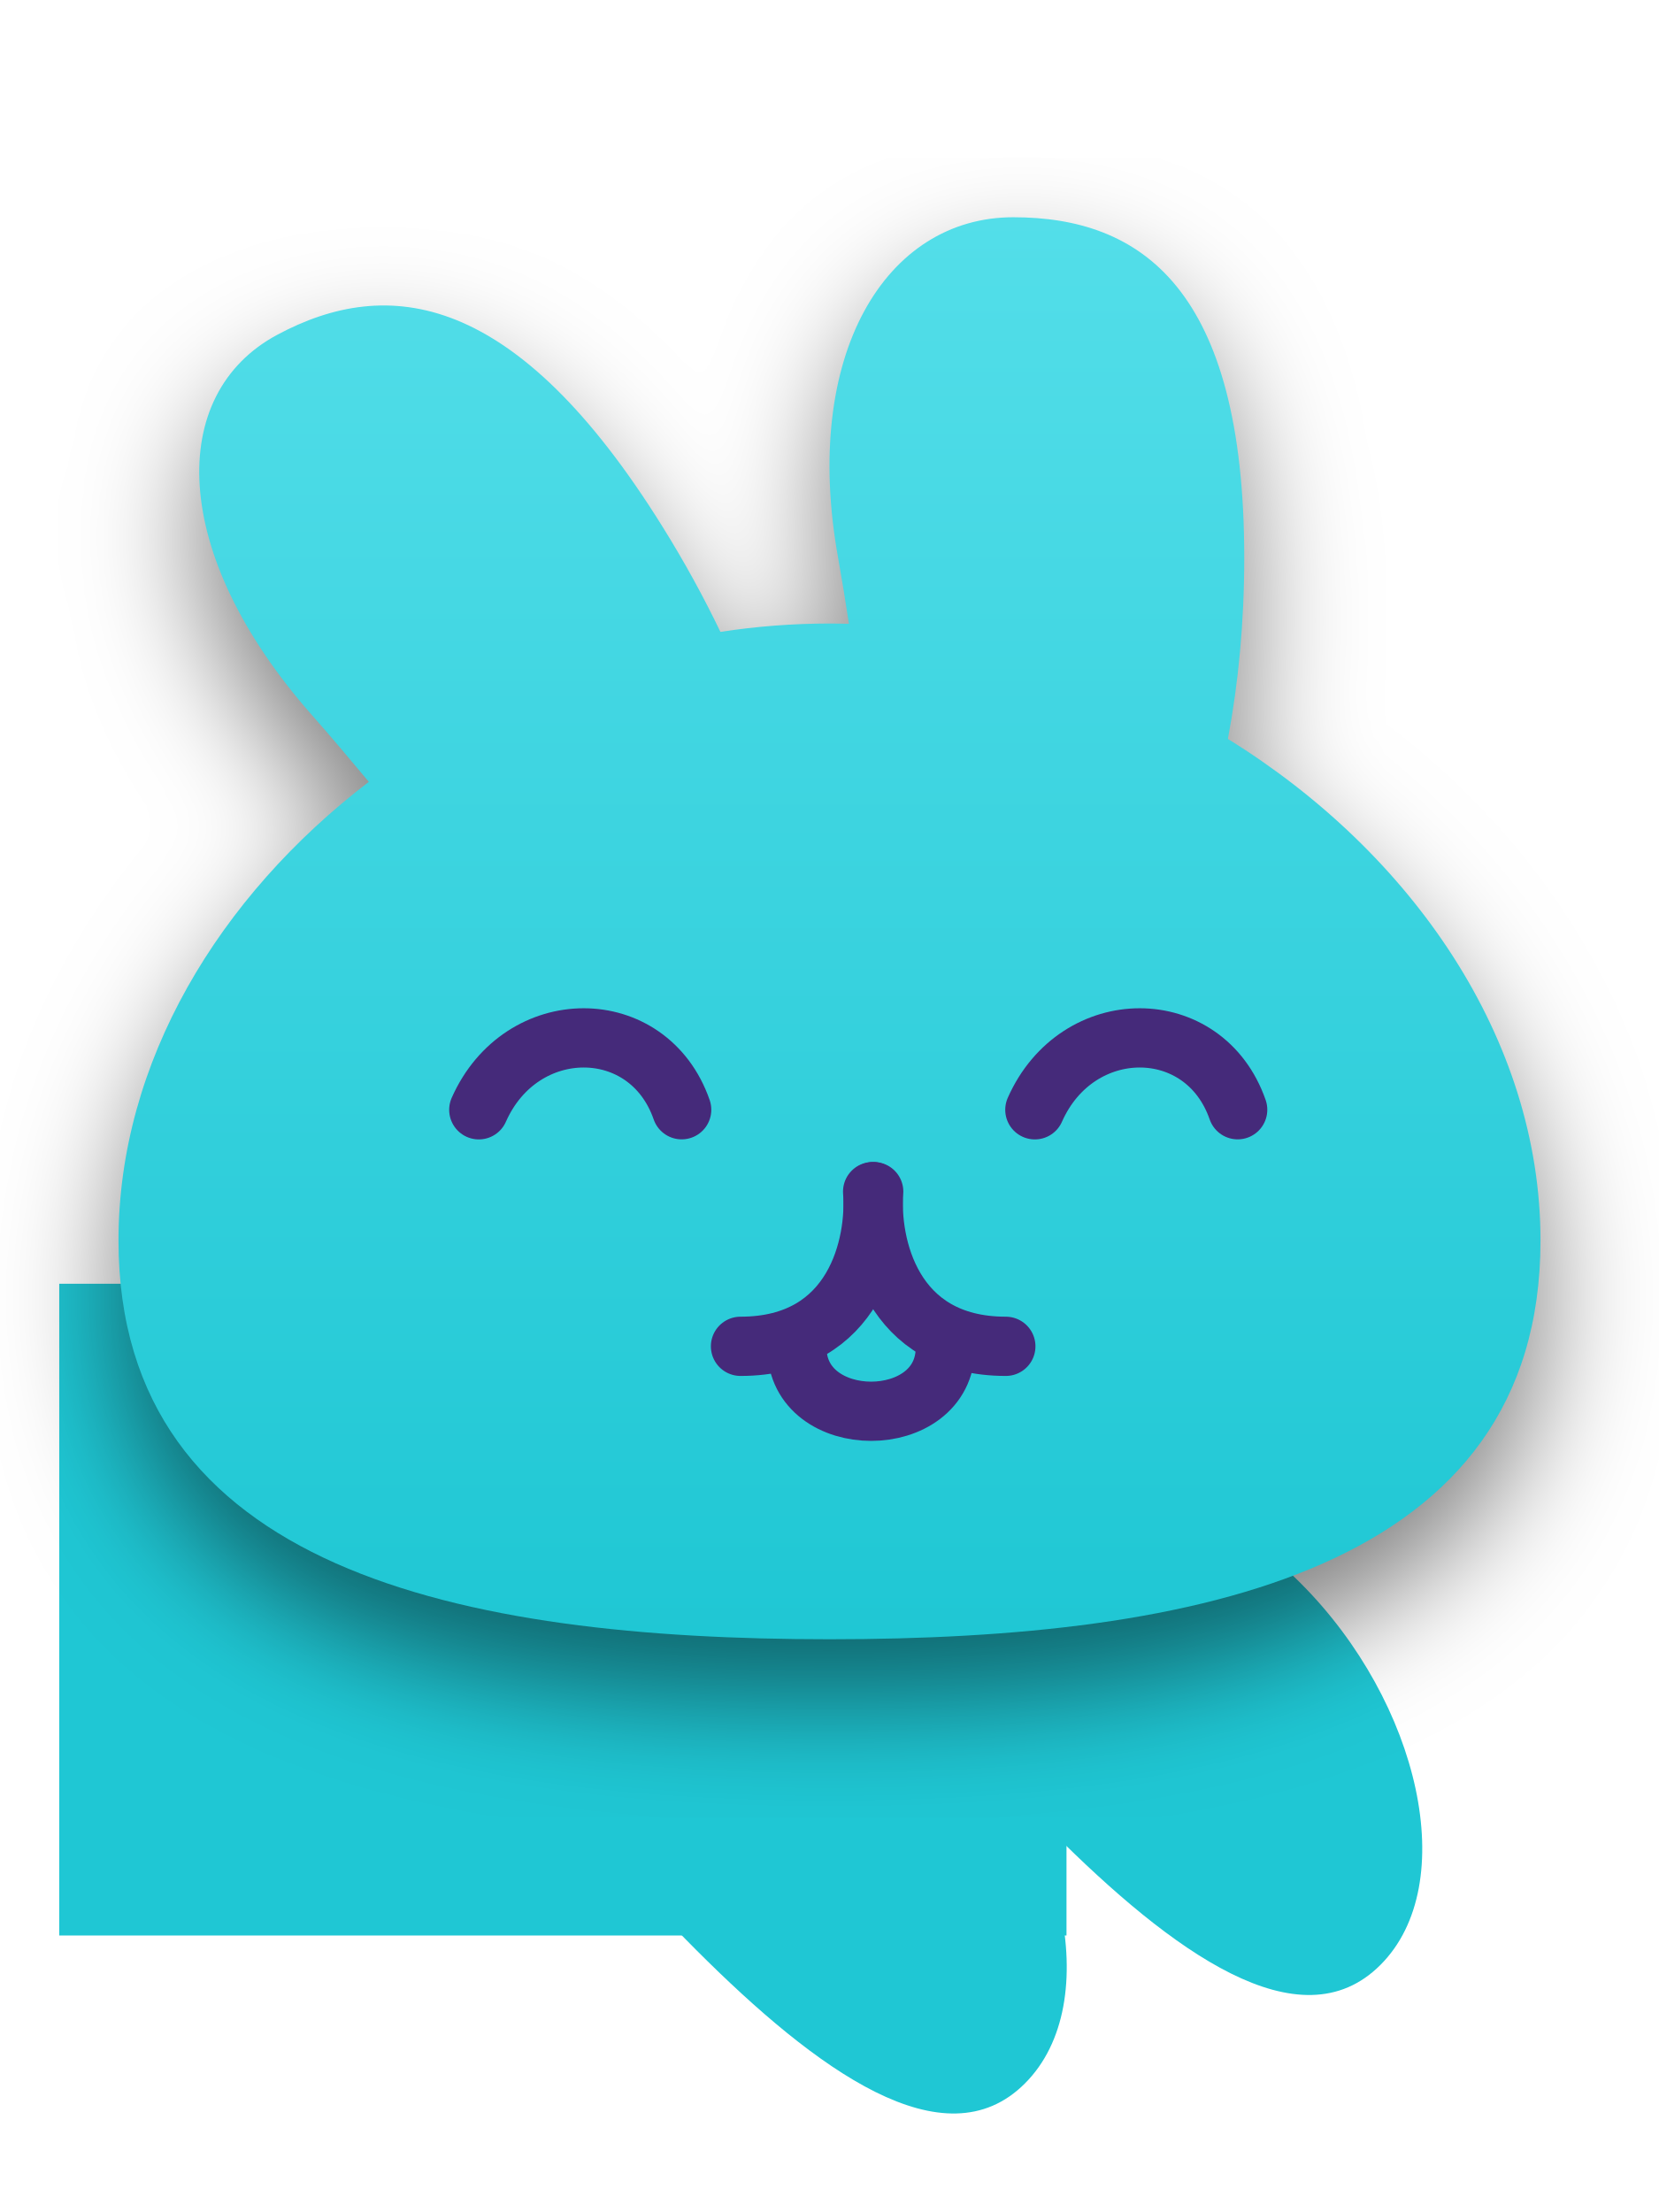
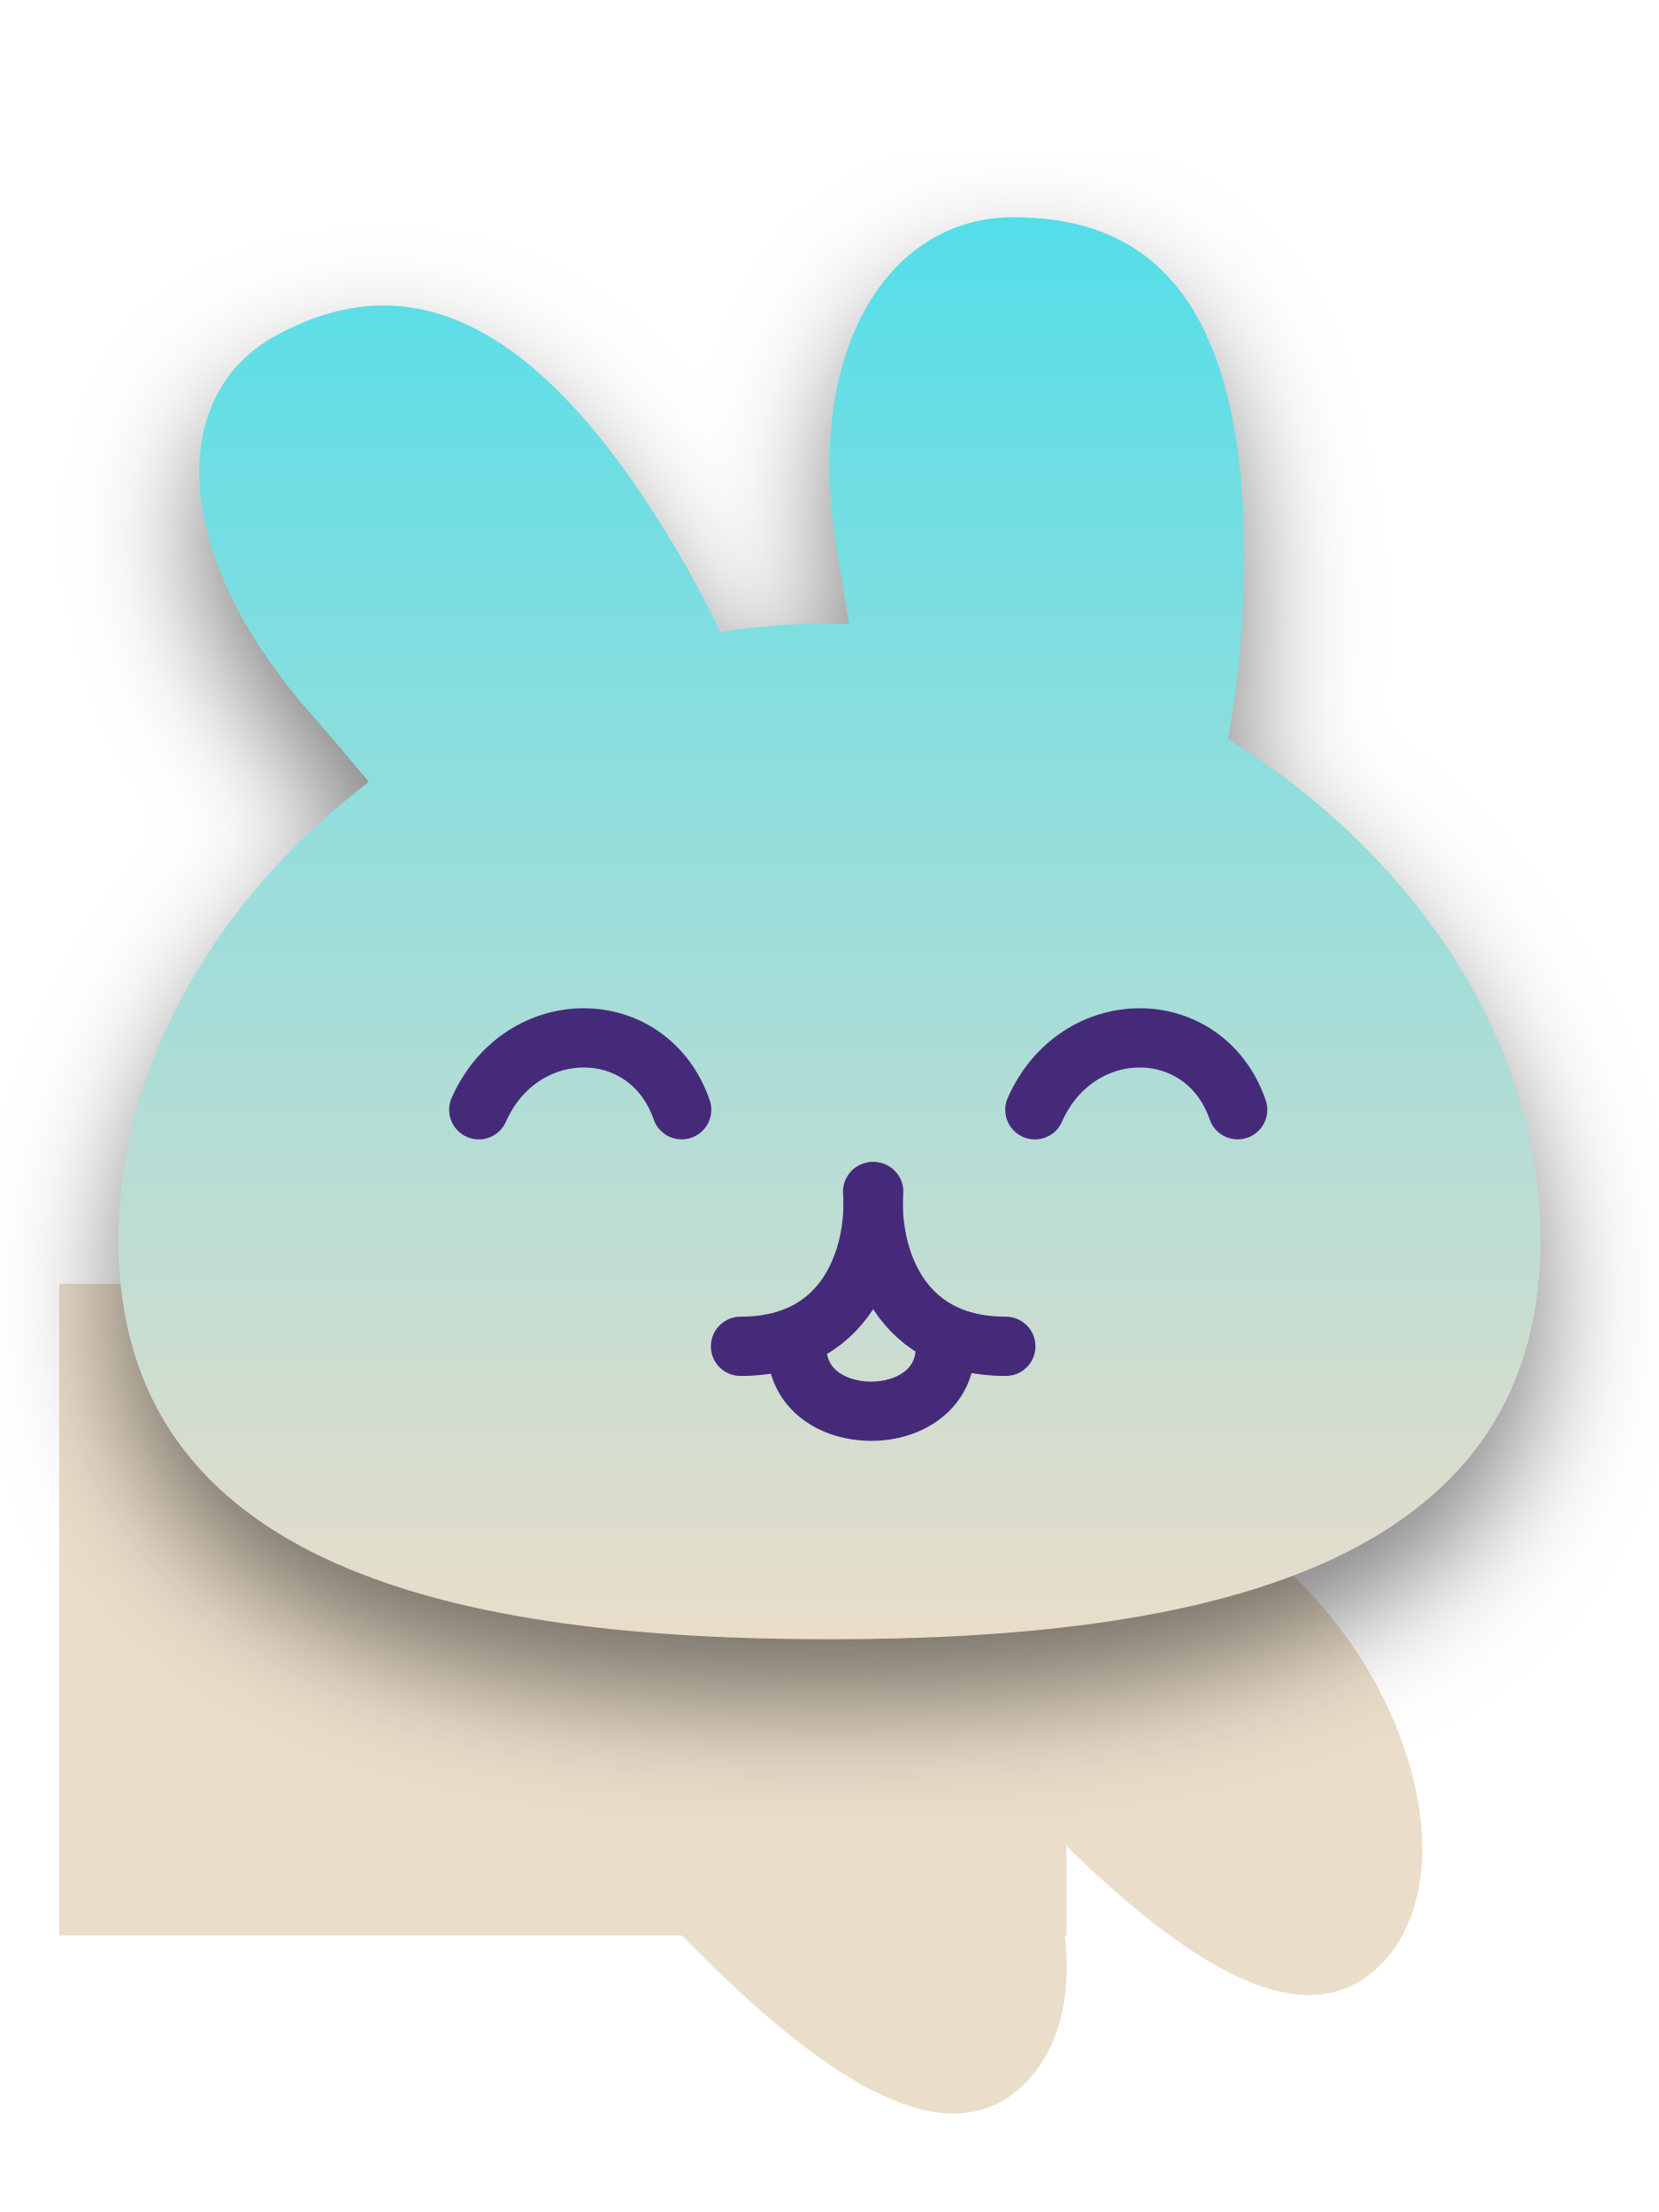
<svg xmlns="http://www.w3.org/2000/svg" width="24" height="32" fill="none" viewBox="0 0 28 32">
-   <rect width="17" height="11" x="1" y="19" fill="#1FC7D4" />
-   <path fill="#1FC7D4" d="M9.507 24.706C8.146 26.067 9.738 28.231 11.755 30.249C13.773 32.267 15.938 33.858 17.298 32.497C18.659 31.137 17.968 28.071 15.951 26.053C13.933 24.036 10.868 23.345 9.507 24.706Z" />
-   <path fill="#1FC7D4" d="M15.507 22.706C14.146 24.067 15.738 26.231 17.756 28.249C19.773 30.267 21.938 31.858 23.298 30.497C24.659 29.137 23.968 26.071 21.951 24.053C19.933 22.036 16.868 21.345 15.507 22.706Z" />
+   <rect width="17" height="11" x="1" y="19" fill="#EADDCA" />
+   <path fill="#EADDCA" d="M9.507 24.706C8.146 26.067 9.738 28.231 11.755 30.249C13.773 32.267 15.938 33.858 17.298 32.497C18.659 31.137 17.968 28.071 15.951 26.053C13.933 24.036 10.868 23.345 9.507 24.706Z" />
+   <path fill="#EADDCA" d="M15.507 22.706C14.146 24.067 15.738 26.231 17.756 28.249C19.773 30.267 21.938 31.858 23.298 30.497C24.659 29.137 23.968 26.071 21.951 24.053C19.933 22.036 16.868 21.345 15.507 22.706Z" />
  <g filter="url(#filter0_d)">
    <path fill="url(#paint0_linear_bunnyhead_max)" fill-rule="evenodd" d="M14.146 6.752C14.21 7.109 14.27 7.481 14.328 7.862C14.219 7.859 14.11 7.857 14 7.857C13.38 7.857 12.765 7.905 12.159 7.998C11.879 7.415 11.555 6.822 11.187 6.231C8.699 2.229 6.538 1.987 4.679 2.984C2.819 3.981 2.856 6.676 5.267 9.405C5.581 9.761 5.901 10.14 6.225 10.529C3.69 12.466 2 15.264 2 18.27C2 23.829 7.785 25 14 25C20.215 25 26 23.829 26 18.27C26 14.866 23.832 11.727 20.724 9.805C20.902 8.86 21 7.83 21 6.752C21 2.196 19.255 1 17.102 1C14.95 1 13.526 3.318 14.146 6.752Z" clip-rule="evenodd" />
  </g>
  <path stroke="#452A7A" stroke-linecap="round" d="M11.505 16.063C10.944 14.446 8.797 14.446 8.081 16.064" />
  <path stroke="#452A7A" stroke-linecap="round" d="M20.889 16.063C20.328 14.446 18.182 14.446 17.466 16.064" />
  <path stroke="#452A7A" stroke-linecap="round" d="M14.728 17.445C14.796 18.315 14.445 20.056 12.498 20.056" />
  <path stroke="#452A7A" stroke-linecap="round" d="M14.746 17.445C14.678 18.315 15.03 20.056 16.976 20.056" />
  <path stroke="#452A7A" stroke-linecap="round" d="M13.45 20.079C13.45 21.51 15.955 21.51 15.955 20.079" />
  <defs>
    <filter id="filter0_d" width="28" height="28" x="0" y="0" color-interpolation-filters="sRGB" filterUnits="userSpaceOnUse">
      <feFlood flood-opacity="0" result="BackgroundImageFix" />
      <feColorMatrix in="SourceAlpha" type="matrix" values="0 0 0 0 0 0 0 0 0 0 0 0 0 0 0 0 0 0 127 0" />
      <feOffset dy="1" />
      <feGaussianBlur stdDeviation="1" />
      <feColorMatrix type="matrix" values="0 0 0 0 0 0 0 0 0 0 0 0 0 0 0 0 0 0 0.5 0" />
      <feBlend in2="BackgroundImageFix" mode="normal" result="effect1_dropShadow" />
      <feBlend in="SourceGraphic" in2="effect1_dropShadow" mode="normal" result="shape" />
    </filter>
    <linearGradient id="paint0_linear_bunnyhead_max" x1="14" x2="14" y1="1" y2="25" gradientUnits="userSpaceOnUse">
      <stop stop-color="#53DEE9" />
-       <stop offset="1" stop-color="#1FC7D4" />
+       <stop offset="1" stop-color="#EADDCA" />
    </linearGradient>
  </defs>
</svg>
